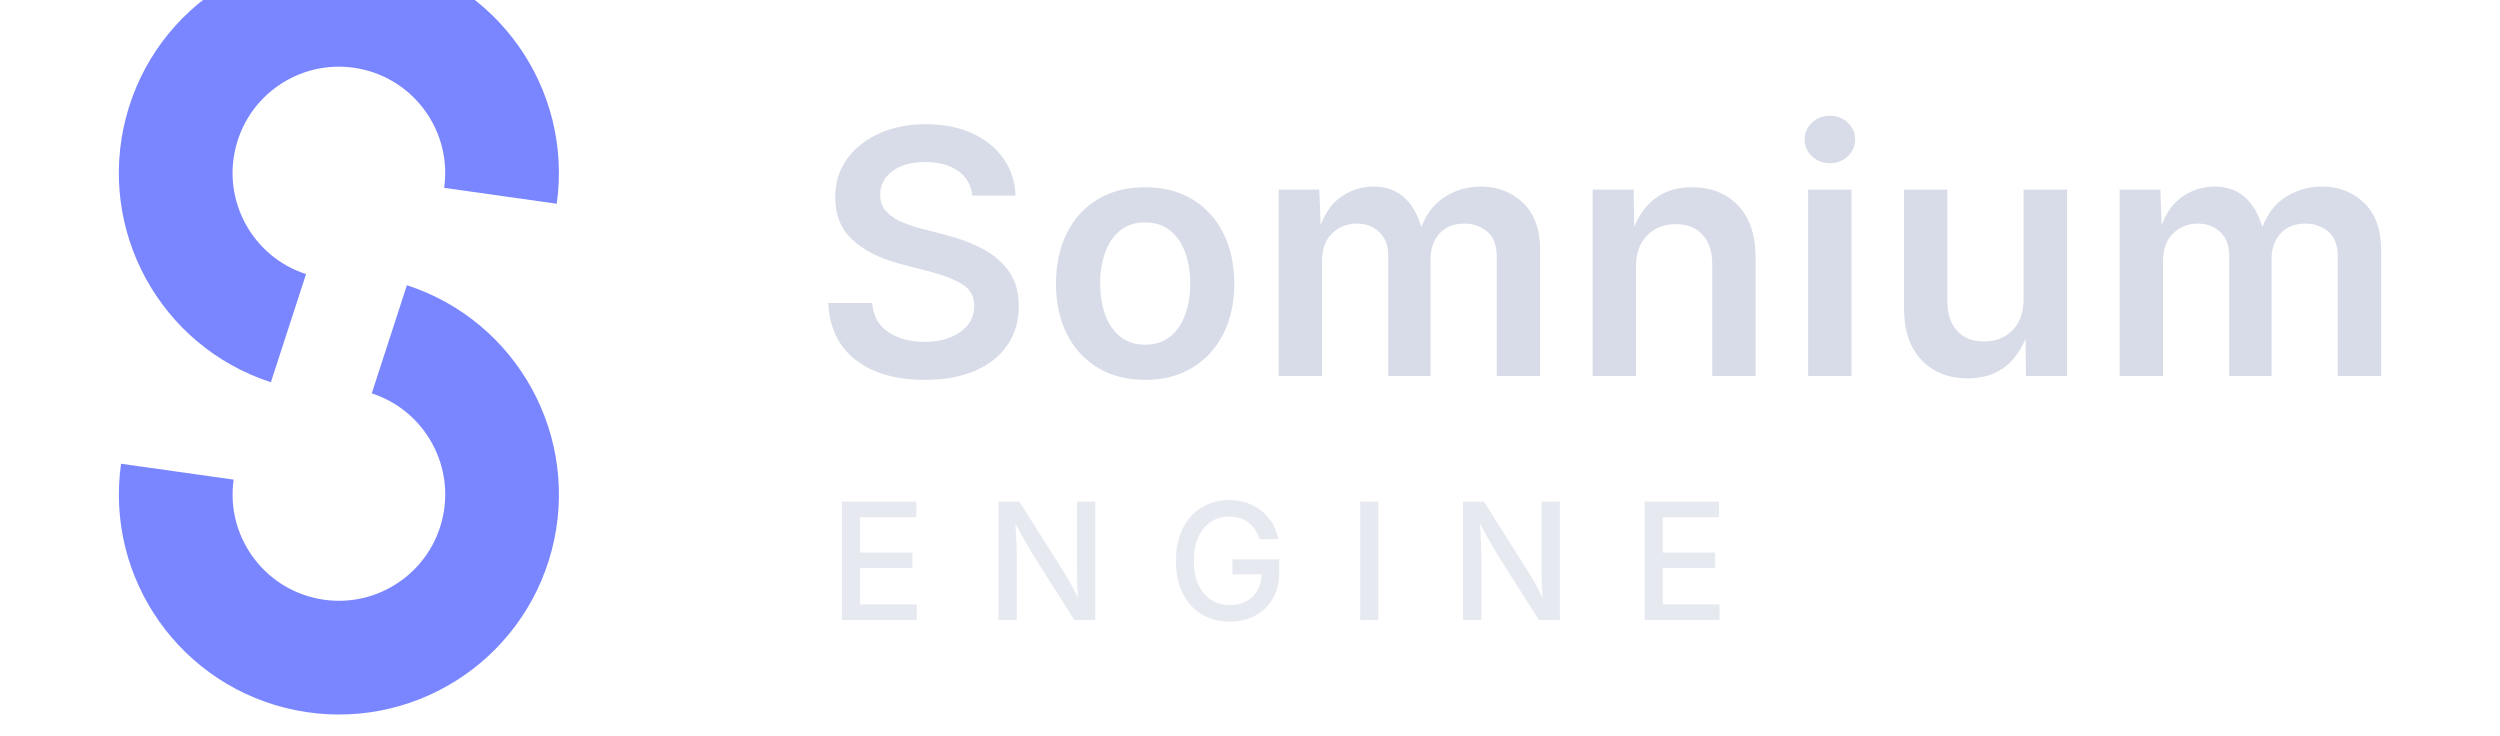
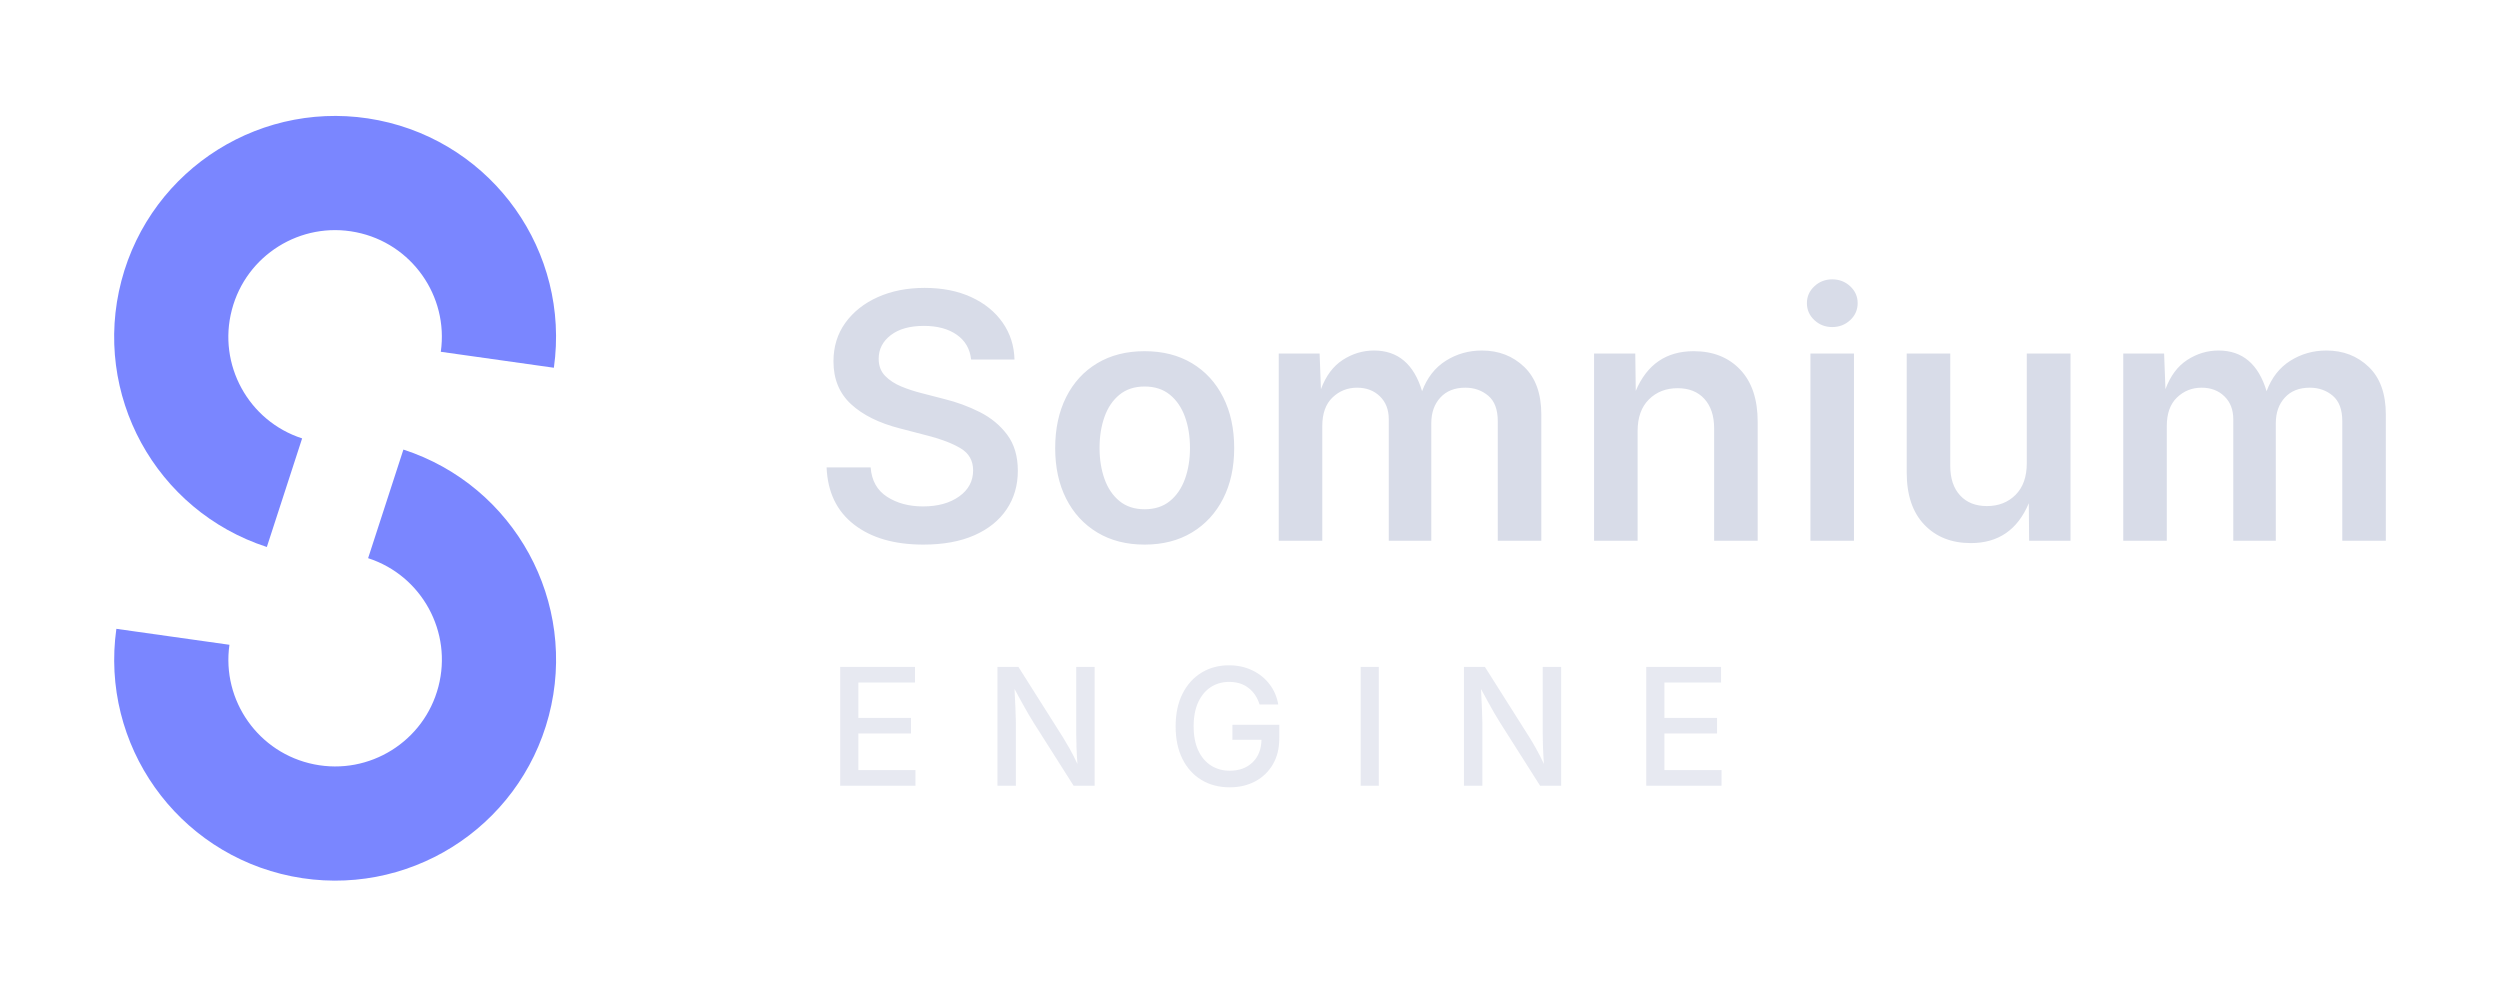
- <svg xmlns="http://www.w3.org/2000/svg" viewBox="8.36 10.88 153.08 45.21" width="153" height="45" role="img" aria-label="Somnium Engine">
+ <svg xmlns="http://www.w3.org/2000/svg" viewBox="8.36 1.00 153.08 60.81" width="153" height="61" role="img" aria-label="Somnium Engine">
  <g transform="translate(0 1) scale(0.76) translate(6 8)" stroke="#7A86FF" stroke-width="9.2" fill="none">
    <path d="M45.07 20.84 A13.2 13.2 0 1 0 27.92 31.55" />
    <g transform="rotate(180 32 32)">
      <path d="M45.07 20.84 A13.2 13.2 0 1 0 27.92 31.55" />
    </g>
  </g>
  <path fill="#D8DCE8" d="M64.901 34.236Q62.235 34.236 60.651 33.005Q59.066 31.775 58.974 29.509H61.671Q61.763 30.719 62.676 31.308Q63.588 31.898 64.88 31.898Q66.234 31.898 67.09 31.288Q67.946 30.678 67.946 29.693Q67.946 28.801 67.188 28.345Q66.429 27.889 65.188 27.571L63.455 27.12Q61.538 26.627 60.466 25.633Q59.395 24.638 59.395 23.018Q59.395 21.665 60.123 20.655Q60.851 19.645 62.112 19.081Q63.373 18.517 64.973 18.517Q66.603 18.517 67.828 19.081Q69.054 19.645 69.751 20.639Q70.448 21.634 70.479 22.905H67.823Q67.721 21.931 66.947 21.388Q66.172 20.844 64.932 20.844Q63.64 20.844 62.901 21.413Q62.163 21.982 62.163 22.854Q62.163 23.5 62.558 23.905Q62.953 24.31 63.552 24.556Q64.152 24.802 64.768 24.956L66.193 25.325Q67.321 25.602 68.351 26.12Q69.382 26.638 70.033 27.509Q70.684 28.381 70.684 29.714Q70.684 31.057 69.997 32.077Q69.31 33.098 68.018 33.667Q66.726 34.236 64.901 34.236Z M78.446 34.236Q76.775 34.236 75.545 33.492Q74.314 32.749 73.642 31.421Q72.971 30.093 72.971 28.33Q72.971 26.545 73.642 25.207Q74.314 23.869 75.545 23.131Q76.775 22.393 78.446 22.393Q80.118 22.393 81.348 23.131Q82.579 23.869 83.255 25.207Q83.932 26.545 83.932 28.33Q83.932 30.093 83.255 31.421Q82.579 32.749 81.348 33.492Q80.118 34.236 78.446 34.236ZM78.446 32.072Q79.379 32.072 79.995 31.57Q80.61 31.067 80.918 30.216Q81.225 29.365 81.225 28.319Q81.225 27.263 80.918 26.412Q80.61 25.561 79.995 25.059Q79.379 24.556 78.446 24.556Q77.524 24.556 76.908 25.059Q76.293 25.561 75.991 26.412Q75.688 27.263 75.688 28.319Q75.688 29.365 75.991 30.216Q76.293 31.067 76.908 31.57Q77.524 32.072 78.446 32.072Z M86.66 34.0V22.536H89.162L89.244 24.72Q89.695 23.5 90.582 22.926Q91.469 22.352 92.494 22.352Q94.689 22.352 95.437 24.843Q95.899 23.603 96.893 22.977Q97.888 22.352 99.098 22.352Q100.646 22.352 101.692 23.356Q102.738 24.361 102.738 26.269V34.0H100.072V26.679Q100.072 25.612 99.488 25.12Q98.903 24.628 98.083 24.628Q97.109 24.628 96.555 25.233Q96.001 25.838 96.001 26.802V34.0H93.397V26.556Q93.397 25.684 92.853 25.156Q92.31 24.628 91.459 24.628Q90.577 24.628 89.951 25.228Q89.326 25.828 89.326 26.976V34.0Z M108.634 27.284V34.0H105.968V22.536H108.491L108.521 24.823Q109.547 22.393 112.069 22.393Q113.843 22.393 114.915 23.521Q115.986 24.648 115.986 26.709V34.0H113.32V27.12Q113.32 25.971 112.725 25.315Q112.131 24.659 111.085 24.659Q110.018 24.659 109.326 25.346Q108.634 26.033 108.634 27.284Z M119.216 34.0V22.536H121.882V34.0ZM120.549 20.916Q119.913 20.916 119.457 20.49Q119.001 20.065 119.001 19.45Q119.001 18.845 119.457 18.419Q119.913 17.994 120.549 17.994Q121.195 17.994 121.652 18.419Q122.108 18.845 122.108 19.45Q122.108 20.065 121.652 20.49Q121.195 20.916 120.549 20.916Z M129.04 34.144Q127.266 34.144 126.189 33.016Q125.112 31.888 125.112 29.827V22.536H127.778V29.417Q127.778 30.565 128.378 31.221Q128.978 31.877 130.024 31.877Q131.09 31.877 131.777 31.19Q132.464 30.503 132.464 29.252V22.536H135.141V34.0H132.608L132.587 31.703Q131.562 34.144 129.04 34.144Z M138.371 34.0V22.536H140.873L140.955 24.72Q141.406 23.5 142.293 22.926Q143.18 22.352 144.205 22.352Q146.4 22.352 147.148 24.843Q147.609 23.603 148.604 22.977Q149.599 22.352 150.809 22.352Q152.357 22.352 153.403 23.356Q154.449 24.361 154.449 26.269V34.0H151.783V26.679Q151.783 25.612 151.198 25.12Q150.614 24.628 149.794 24.628Q148.819 24.628 148.266 25.233Q147.712 25.838 147.712 26.802V34.0H145.108V26.556Q145.108 25.684 144.564 25.156Q144.021 24.628 143.17 24.628Q142.288 24.628 141.662 25.228Q141.037 25.828 141.037 26.976V34.0Z" />
  <path fill="#D8DCE8" fill-opacity="0.62" d="M59.806 49.0V41.725H64.386V42.682H60.919V44.85H64.142V45.802H60.919V48.043H64.415V49.0Z M69.436 49.0V41.725H70.72L73.459 46.056Q73.63 46.329 73.86 46.737Q74.089 47.145 74.333 47.667Q74.294 47.14 74.277 46.659Q74.26 46.178 74.26 45.865V41.725H75.388V49.0H74.099L71.643 45.128Q71.462 44.84 71.299 44.557Q71.135 44.273 70.94 43.919Q70.745 43.565 70.481 43.077Q70.515 43.761 70.539 44.298Q70.564 44.835 70.564 45.118V49.0Z M83.656 49.098Q82.67 49.098 81.923 48.644Q81.176 48.189 80.761 47.354Q80.346 46.52 80.346 45.367Q80.346 44.205 80.768 43.368Q81.19 42.53 81.928 42.079Q82.665 41.627 83.607 41.627Q84.393 41.627 85.033 41.932Q85.673 42.237 86.09 42.777Q86.508 43.316 86.63 44.024H85.487Q85.287 43.385 84.811 43.014Q84.335 42.643 83.617 42.643Q83.002 42.643 82.511 42.955Q82.02 43.268 81.735 43.875Q81.449 44.483 81.449 45.362Q81.449 46.241 81.735 46.847Q82.02 47.452 82.518 47.767Q83.016 48.082 83.661 48.082Q84.525 48.082 85.055 47.572Q85.585 47.062 85.604 46.188H83.822V45.27H86.693V46.104Q86.693 47.022 86.3 47.694Q85.907 48.365 85.223 48.731Q84.54 49.098 83.656 49.098Z M92.788 41.725V49.0H91.675V41.725Z M98 49.0V41.725H99.284L102.023 46.056Q102.194 46.329 102.423 46.737Q102.653 47.145 102.897 47.667Q102.858 47.14 102.841 46.659Q102.824 46.178 102.824 45.865V41.725H103.952V49.0H102.663L100.207 45.128Q100.026 44.84 99.862 44.557Q99.699 44.273 99.504 43.919Q99.308 43.565 99.045 43.077Q99.079 43.761 99.103 44.298Q99.128 44.835 99.128 45.118V49.0Z M109.163 49.0V41.725H113.743V42.682H110.276V44.85H113.499V45.802H110.276V48.043H113.772V49.0Z" />
</svg>
